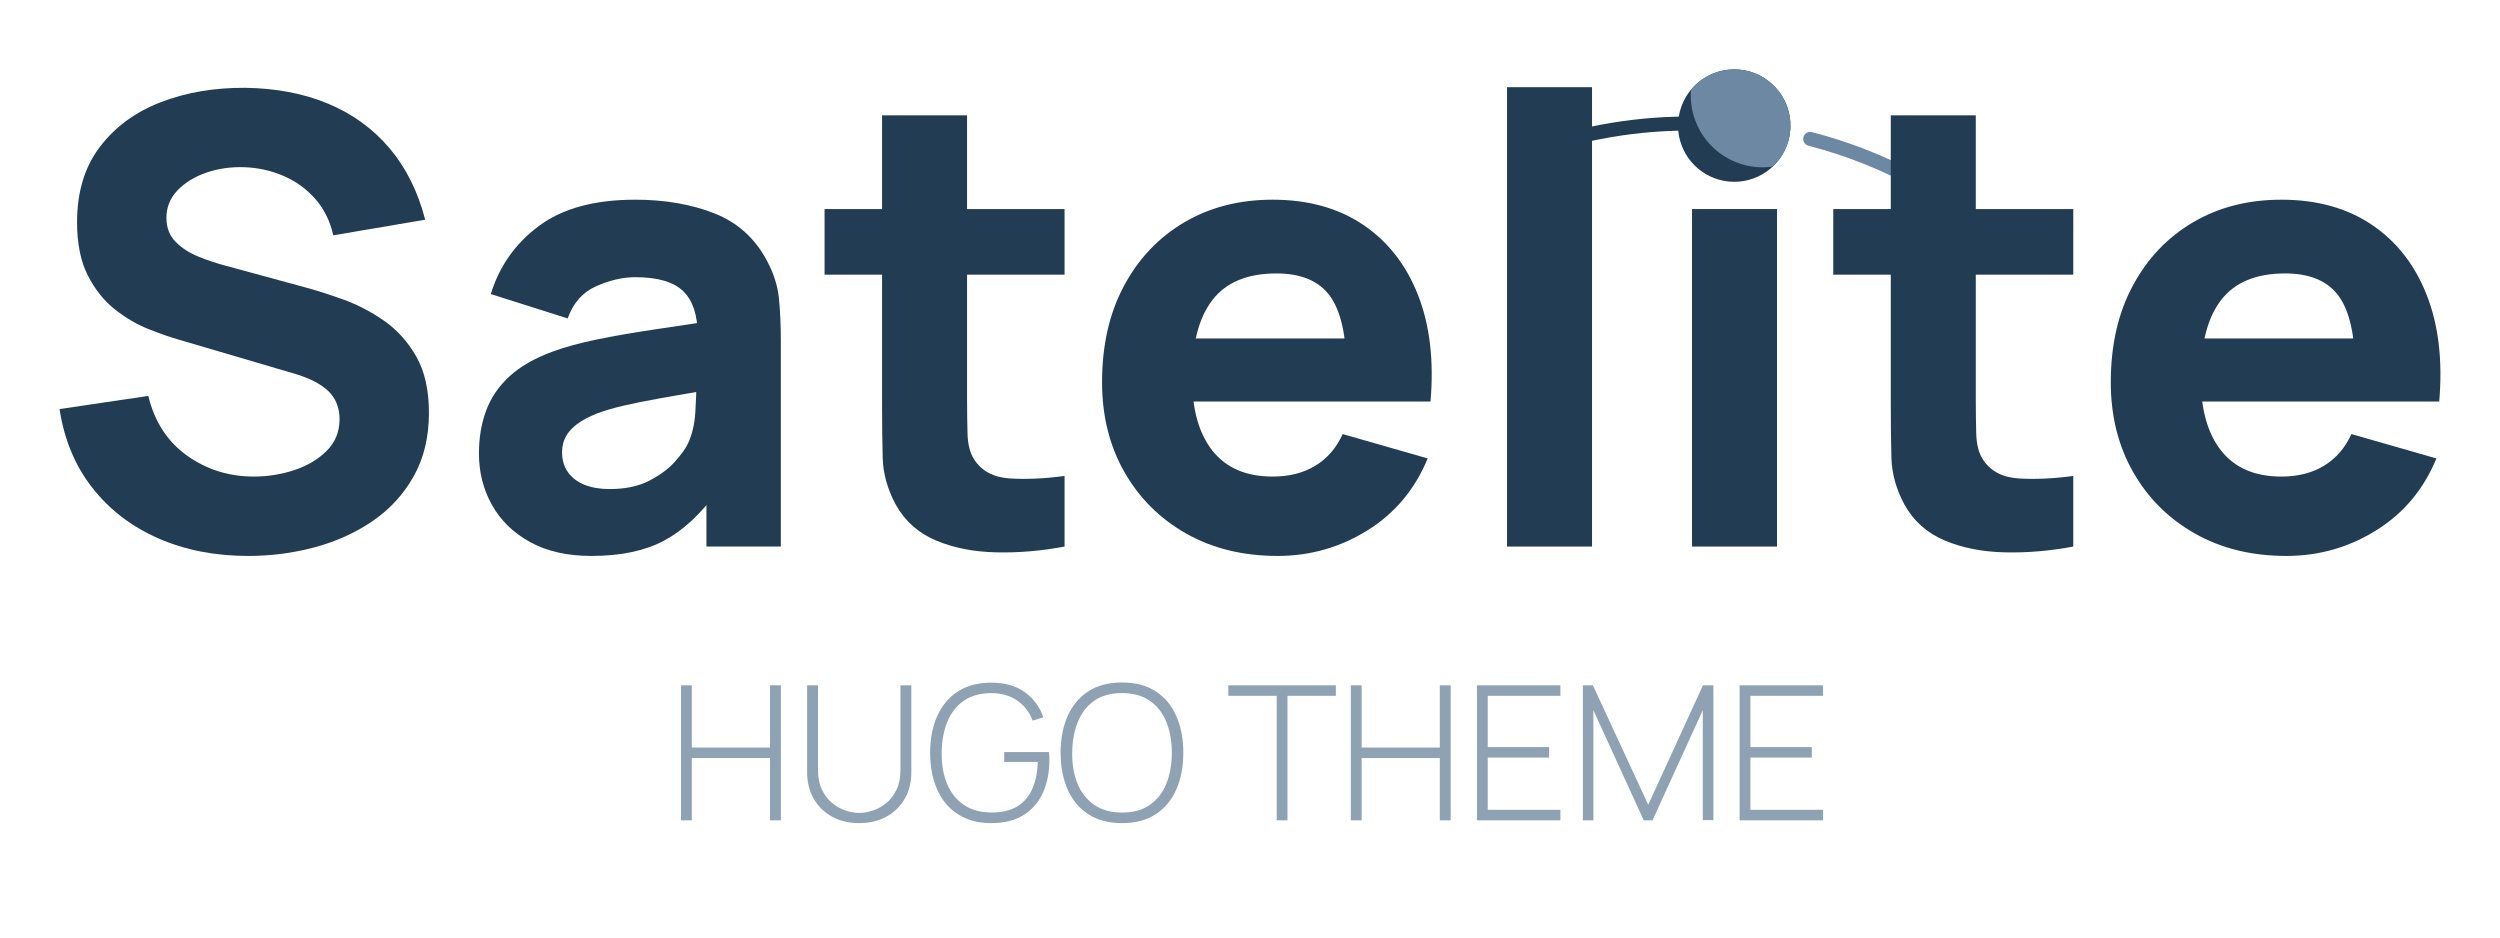
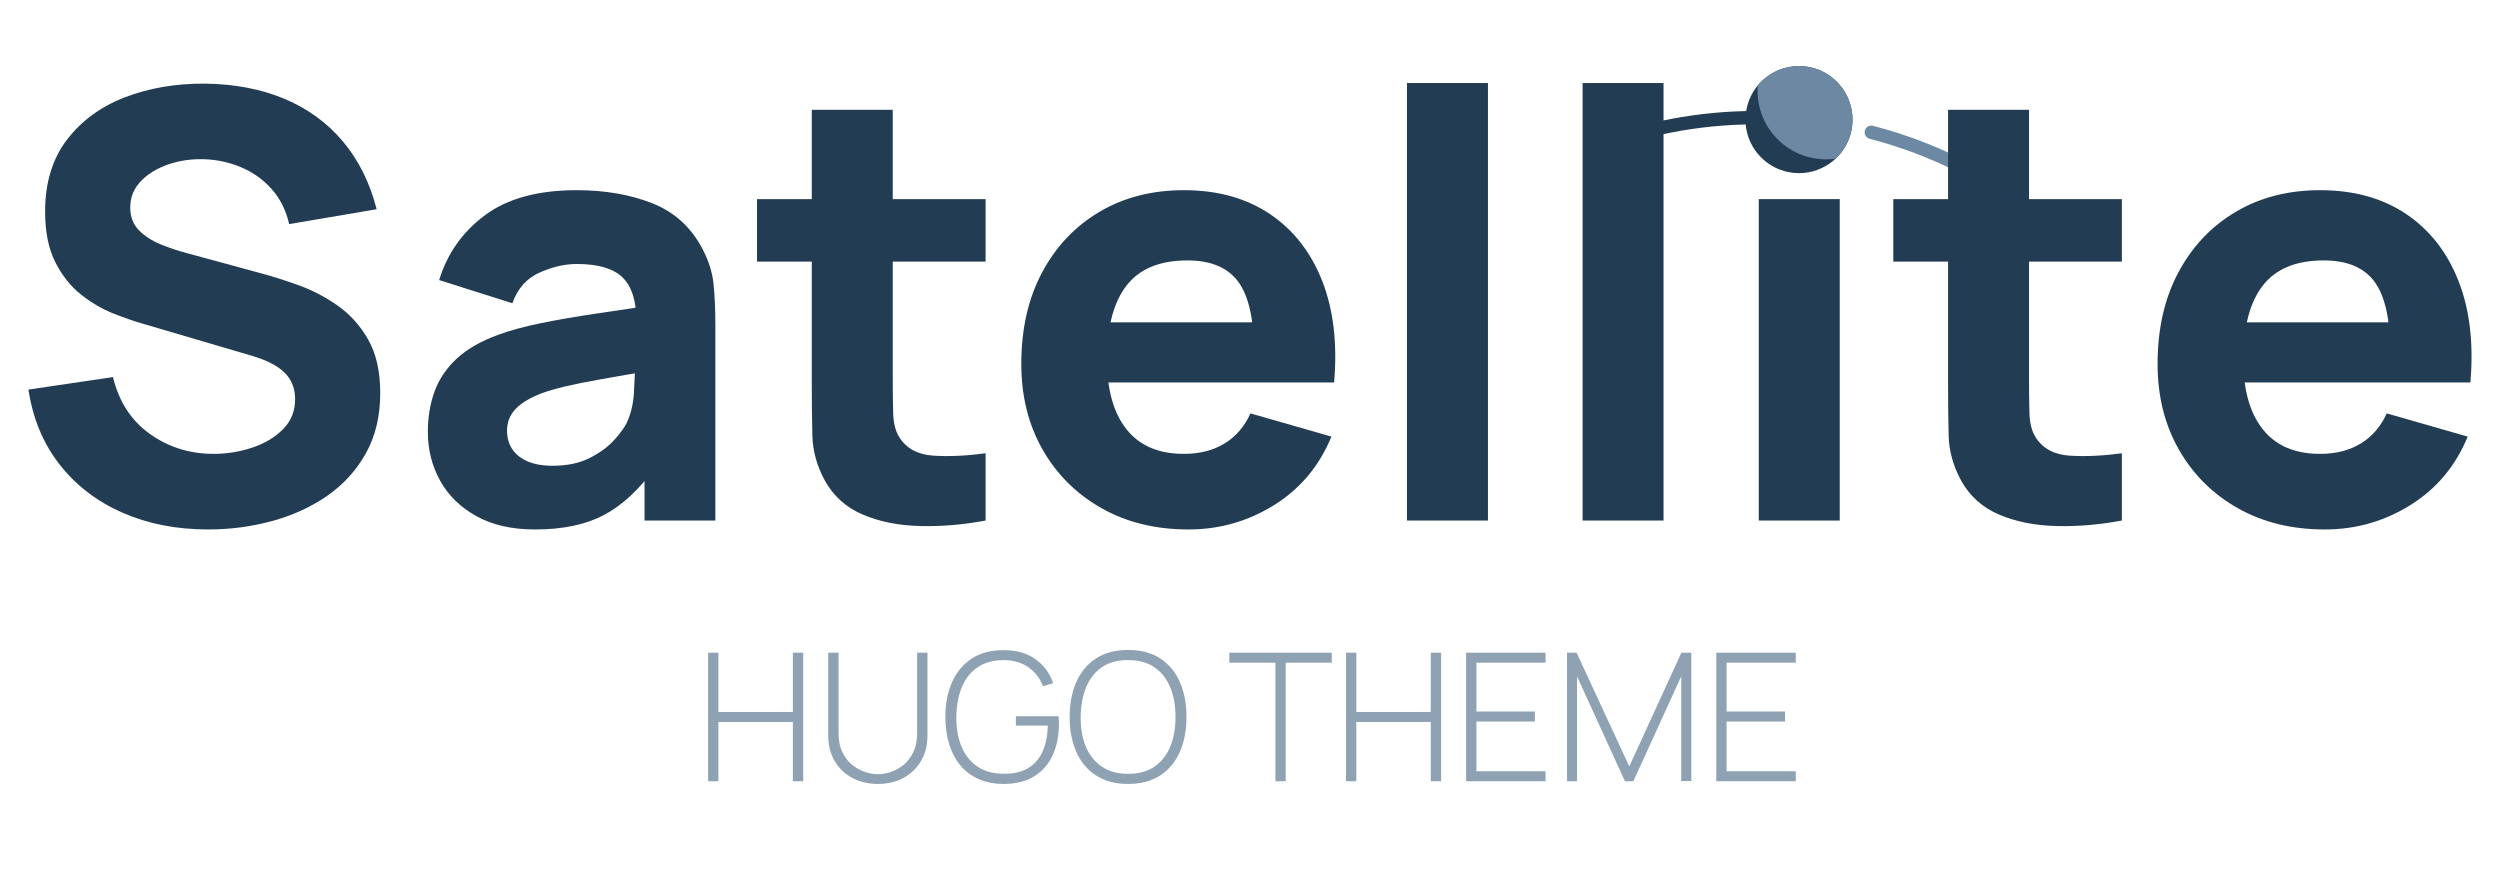
- <svg xmlns="http://www.w3.org/2000/svg" version="1.1" x="0px" y="0px" viewBox="0 0 800 300" style="enable-background:new 0 0 800 300;" xml:space="preserve">
+ <svg xmlns="http://www.w3.org/2000/svg" version="1.1" x="0px" y="0px" viewBox="0 0 840 300" style="enable-background:new 0 0 840 300;" xml:space="preserve">
  <style type="text/css">
- 	.st2{fill:#8EA2B3;}
- 	.st4{fill:#223C54;}
- 	.st5{fill:#6D88A3;}
+ 	.st0{fill:#8EA2B3;}
+ 	.st1{fill:#223C54;}
+ 	.st2{fill:#6D88A3;}
	.asteroid {
		animation: 1s 15s ease-in asteroid-fall;
- 		transform-origin: 540px 8px;
+ 		transform-origin: 592px 8px;
		opacity: 0.0;
	}
	@keyframes asteroid-fall {
		from {
			transform: rotate(-55deg);
			opacity: 0.0;
		}
		to {
			transform: rotate(0deg);
			opacity: 1.0;
		}
	}
	.stone-1 {
		animation: 1s 15.9s stone-1-fall;
- 		transform-origin: 565px 25px;
+ 		transform-origin: 613px 25px;
		opacity: 0.0;
	}
	@keyframes stone-1-fall {
		from {
			transform: rotate(0deg);
			opacity: 1.0;
		}
		to {
			transform: rotate(-210deg);
			opacity: 0.0;
		}
	}
	.stone-2 {
		animation: 1s 15.9s stone-2-fall;
- 		transform-origin: 568px 26px;
+ 		transform-origin: 617.5px 26px;
		opacity: 0.0;
	}
	@keyframes stone-2-fall {
		from {
			transform: rotate(0deg);
			opacity: 1.0;
		}
		to {
			transform: rotate(-230deg);
			opacity: 0.0;
		}
	}
	.stone-3 {
		animation: 1s 15.9s stone-3-fall;
- 		transform-origin: 572px 33px;
+ 		transform-origin: 621.5px 33px;
		opacity: 0.0;
	}
	@keyframes stone-3-fall {
		from {
			transform: rotate(0deg);
			opacity: 1.0;
		}
		to {
			transform: rotate(240deg);
			opacity: 0.0;
		}
	}
	.stone-4 {
		animation: 1s 15.9s stone-4-fall;
- 		transform-origin: 571px 32px;
+ 		transform-origin: 620.5px 32px;
		opacity: 0.0;
	}
	@keyframes stone-4-fall {
		from {
			transform: rotate(0deg);
			opacity: 1.0;
		}
		to {
			transform: rotate(210deg);
			opacity: 0.0;
		}
	}
	.stone-5 {
		animation: 1s 15.9s stone-5-fall;
- 		transform-origin: 566px 26px;
+ 		transform-origin: 615.5px 26px;
		opacity: 0.0;
	}
	@keyframes stone-5-fall {
		from {
			transform: rotate(0deg);
			opacity: 1.0;
		}
		to {
			transform: rotate(-210deg);
			opacity: 0.0;
		}
	}
	.stone-6 {
		animation: 1s 15.9s stone-6-fall;
- 		transform-origin: 570px 31px;
+ 		transform-origin: 619.5px 31px;
		opacity: 0.0;
	}
	@keyframes stone-6-fall {
		from {
			transform: rotate(0deg);
			opacity: 1.0;
		}
		to {
			transform: rotate(230deg);
			opacity: 0.0;
		}
	}
</style>
-   <g id="Layer_2">
-     <circle class="st4 asteroid" cx="566.5" cy="31.5" r="4" />
-     <circle class="st4 stone-1" cx="569" cy="29" r="0.75" />
-     <circle class="st4 stone-2" cx="569" cy="29" r="0.75" />
-     <circle class="st4 stone-3" cx="569" cy="29" r="0.75" />
-     <circle class="st4 stone-4" cx="569" cy="29" r="1.5" />
-     <circle class="st4 stone-5" cx="569" cy="29" r="1.5" />
-     <circle class="st4 stone-6" cx="569" cy="29" r="2.5" />
-   </g>
  <g id="Layer_1">
    <g>
      <g>
-         <path class="st2" d="M217.93,262.5v-43.2h3.45v19.92h25.02V219.3h3.48v43.2h-3.48v-19.92h-25.02v19.92H217.93z" />
-         <path class="st2" d="M274.96,263.4c-3.24,0-6.12-0.68-8.62-2.03c-2.51-1.35-4.48-3.25-5.91-5.7c-1.43-2.45-2.15-5.33-2.15-8.62     V219.3h3.48v27.03c0,2.46,0.41,4.57,1.24,6.31c0.83,1.75,1.91,3.18,3.24,4.28c1.33,1.1,2.76,1.91,4.29,2.43     c1.53,0.52,3.01,0.78,4.43,0.78s2.9-0.26,4.44-0.78c1.54-0.52,2.97-1.33,4.29-2.43c1.32-1.1,2.39-2.52,3.22-4.28     c0.83-1.75,1.24-3.85,1.24-6.31V219.3h3.48v27.75c0,3.28-0.71,6.15-2.14,8.59c-1.43,2.45-3.4,4.36-5.91,5.72     C281.07,262.72,278.2,263.4,274.96,263.4z" />
-         <path class="st2" d="M317.2,263.4c-3.14,0-5.93-0.54-8.36-1.62s-4.47-2.61-6.13-4.59c-1.66-1.98-2.92-4.35-3.78-7.11     c-0.86-2.76-1.29-5.82-1.29-9.18c0-4.46,0.75-8.38,2.27-11.75c1.51-3.37,3.71-6,6.61-7.88c2.9-1.88,6.46-2.82,10.68-2.82     c4.36,0,7.94,1.02,10.75,3.06c2.81,2.04,4.79,4.72,5.92,8.04l-3.42,1.05c-1-2.66-2.62-4.79-4.88-6.38     c-2.25-1.59-5.02-2.4-8.29-2.42c-3.54,0-6.49,0.8-8.83,2.42c-2.35,1.61-4.12,3.85-5.29,6.73c-1.18,2.88-1.79,6.19-1.83,9.93     c-0.04,3.74,0.53,7.04,1.72,9.92c1.19,2.87,2.97,5.12,5.36,6.75c2.38,1.63,5.34,2.44,8.88,2.44c3.38,0.02,6.14-0.64,8.29-1.98     c2.15-1.34,3.75-3.23,4.8-5.66s1.62-5.27,1.7-8.54h-10.74v-3.15h14.34c0.06,0.5,0.09,0.99,0.11,1.47     c0.01,0.48,0.01,0.85,0.01,1.11c0,3.82-0.67,7.25-2,10.29c-1.33,3.04-3.37,5.44-6.12,7.2S321.44,263.4,317.2,263.4z" />
-         <path class="st2" d="M359.05,263.4c-4.3,0-7.91-0.96-10.83-2.87c-2.92-1.91-5.12-4.55-6.6-7.94c-1.48-3.38-2.22-7.28-2.22-11.7     s0.74-8.32,2.22-11.7c1.48-3.38,3.68-6.03,6.6-7.94c2.92-1.91,6.53-2.86,10.83-2.86c4.3,0,7.91,0.96,10.81,2.86     c2.91,1.91,5.11,4.56,6.58,7.94c1.48,3.38,2.22,7.28,2.22,11.7s-0.74,8.32-2.22,11.7c-1.48,3.38-3.67,6.03-6.58,7.94     C366.95,262.44,363.35,263.4,359.05,263.4z M359.05,260.01c3.54,0.02,6.49-0.78,8.85-2.42c2.36-1.63,4.13-3.88,5.31-6.76     c1.18-2.88,1.77-6.19,1.77-9.93s-0.59-7.05-1.77-9.93c-1.18-2.88-2.95-5.13-5.31-6.75s-5.31-2.43-8.85-2.43     c-3.54-0.02-6.49,0.78-8.83,2.4c-2.35,1.62-4.12,3.88-5.29,6.76c-1.18,2.89-1.79,6.21-1.83,9.95c-0.04,3.74,0.53,7.04,1.72,9.92     c1.19,2.87,2.97,5.12,5.36,6.75C352.55,259.19,355.51,260.01,359.05,260.01z" />
-         <path class="st2" d="M408.54,262.5v-39.84h-15.48v-3.36h34.41v3.36h-15.48v39.84H408.54z" />
-         <path class="st2" d="M432.27,262.5v-43.2h3.45v19.92h25.02V219.3h3.48v43.2h-3.48v-19.92h-25.02v19.92H432.27z" />
-         <path class="st2" d="M472.62,262.5v-43.2h26.7v3.36h-23.25v16.41h19.65v3.36h-19.65v16.71h23.25v3.36H472.62z" />
-         <path class="st2" d="M506.52,262.5v-43.2h3.21l17.7,38.22l17.52-38.22h3.33v43.14h-3.39v-35.19l-16.08,35.25h-2.82l-16.11-35.25     v35.25H506.52z" />
-         <path class="st2" d="M556.68,262.5v-43.2h26.7v3.36h-23.25v16.41h19.65v3.36h-19.65v16.71h23.25v3.36H556.68z" />
+         <path class="st0" d="M237.93,262.5v-43.2h3.45v19.92h25.02V219.3h3.48v43.2h-3.48v-19.92h-25.02v19.92H237.93z" />
+         <path class="st0" d="M294.96,263.4c-3.24,0-6.12-0.68-8.62-2.03c-2.51-1.35-4.48-3.25-5.91-5.7c-1.43-2.45-2.15-5.33-2.15-8.62     V219.3h3.48v27.03c0,2.46,0.41,4.57,1.24,6.31c0.83,1.75,1.91,3.18,3.24,4.28c1.33,1.1,2.76,1.91,4.29,2.43     c1.53,0.52,3.01,0.78,4.43,0.78s2.9-0.26,4.44-0.78c1.54-0.52,2.97-1.33,4.29-2.43c1.32-1.1,2.39-2.52,3.22-4.28     c0.83-1.75,1.24-3.85,1.24-6.31V219.3h3.48v27.75c0,3.28-0.71,6.15-2.14,8.59c-1.43,2.45-3.4,4.36-5.91,5.72     C301.07,262.72,298.2,263.4,294.96,263.4z" />
+         <path class="st0" d="M337.2,263.4c-3.14,0-5.93-0.54-8.36-1.62s-4.47-2.61-6.13-4.59c-1.66-1.98-2.92-4.35-3.78-7.11     c-0.86-2.76-1.29-5.82-1.29-9.18c0-4.46,0.75-8.38,2.27-11.75c1.51-3.37,3.71-6,6.61-7.88c2.9-1.88,6.46-2.82,10.68-2.82     c4.36,0,7.94,1.02,10.75,3.06c2.81,2.04,4.79,4.72,5.92,8.04l-3.42,1.05c-1-2.66-2.62-4.79-4.88-6.38     c-2.25-1.59-5.02-2.4-8.29-2.42c-3.54,0-6.49,0.8-8.83,2.42c-2.35,1.61-4.12,3.85-5.29,6.73c-1.18,2.88-1.79,6.19-1.83,9.93     c-0.04,3.74,0.53,7.04,1.72,9.92c1.19,2.87,2.97,5.12,5.36,6.75c2.38,1.63,5.34,2.44,8.88,2.44c3.38,0.02,6.14-0.64,8.29-1.98     c2.15-1.34,3.75-3.23,4.8-5.66s1.62-5.27,1.7-8.54h-10.74v-3.15h14.34c0.06,0.5,0.09,0.99,0.11,1.47     c0.01,0.48,0.01,0.85,0.01,1.11c0,3.82-0.67,7.25-2,10.29c-1.33,3.04-3.37,5.44-6.12,7.2S341.44,263.4,337.2,263.4z" />
+         <path class="st0" d="M379.05,263.4c-4.3,0-7.91-0.96-10.83-2.87c-2.92-1.91-5.12-4.55-6.6-7.94c-1.48-3.38-2.22-7.28-2.22-11.7     s0.74-8.32,2.22-11.7c1.48-3.38,3.68-6.03,6.6-7.94c2.92-1.91,6.53-2.86,10.83-2.86c4.3,0,7.91,0.96,10.81,2.86     c2.91,1.91,5.11,4.56,6.58,7.94c1.48,3.38,2.22,7.28,2.22,11.7s-0.74,8.32-2.22,11.7c-1.48,3.38-3.67,6.03-6.58,7.94     C386.95,262.44,383.35,263.4,379.05,263.4z M379.05,260.01c3.54,0.02,6.49-0.78,8.85-2.42c2.36-1.63,4.13-3.88,5.31-6.76     c1.18-2.88,1.77-6.19,1.77-9.93s-0.59-7.05-1.77-9.93c-1.18-2.88-2.95-5.13-5.31-6.75s-5.31-2.43-8.85-2.43     c-3.54-0.02-6.49,0.78-8.83,2.4c-2.35,1.62-4.12,3.88-5.29,6.76c-1.18,2.89-1.79,6.21-1.83,9.95c-0.04,3.74,0.53,7.04,1.72,9.92     c1.19,2.87,2.97,5.12,5.36,6.75C372.55,259.19,375.51,260.01,379.05,260.01z" />
+         <path class="st0" d="M428.54,262.5v-39.84h-15.48v-3.36h34.41v3.36h-15.48v39.84H428.54z" />
+         <path class="st0" d="M452.27,262.5v-43.2h3.45v19.92h25.02V219.3h3.48v43.2h-3.48v-19.92h-25.02v19.92H452.27z" />
+         <path class="st0" d="M492.62,262.5v-43.2h26.7v3.36h-23.25v16.41h19.65v3.36h-19.65v16.71h23.25v3.36H492.62z" />
+         <path class="st0" d="M526.52,262.5v-43.2h3.21l17.7,38.22l17.52-38.22h3.33v43.14h-3.39v-35.19l-16.08,35.25h-2.82l-16.11-35.25     v35.25H526.52z" />
+         <path class="st0" d="M576.68,262.5v-43.2h26.7v3.36h-23.25v16.41h19.65v3.36h-19.65v16.71h23.25v3.36H576.68z" />
      </g>
    </g>
-     <path class="st4" d="M572.94,40.64c-0.01,0.4-0.03,0.81-0.07,1.22c-0.1,1.12-0.31,2.2-0.6,3.24c-2.31,8.19-10.21,13.82-18.98,13   s-15.49-7.81-16.25-16.29c-1.5,0.04-3,0.1-4.49,0.18c-9.22,0.5-18.25,1.84-27,3.96v-4.63c8.79-2.06,17.85-3.36,27.1-3.84   c1.52-0.08,3.04-0.14,4.56-0.17c1.49-9.27,9.94-15.91,19.42-15.03C566.11,23.16,573.19,31.26,572.94,40.64z" />
+     <path class="st1" d="M622.44,40.64c-0.01,0.4-0.03,0.81-0.07,1.22c-0.1,1.12-0.31,2.2-0.6,3.24c-2.31,8.19-10.21,13.82-18.98,13   s-15.49-7.81-16.25-16.29c-1.5,0.04-3,0.1-4.49,0.18c-9.22,0.5-18.25,1.84-27,3.96v-4.63c8.79-2.06,17.85-3.36,27.1-3.84   c1.52-0.08,3.04-0.14,4.56-0.17c1.49-9.27,9.94-15.91,19.42-15.03C615.61,23.16,622.69,31.26,622.44,40.64z" />
    <g>
-       <path class="st5" d="M572.94,40.64c-0.01,0.4-0.03,0.81-0.07,1.22c-0.1,1.12-0.31,2.2-0.6,3.24c-0.9,3.21-2.67,6.02-5,8.21    c-1.05,0.15-2.13,0.23-3.22,0.23c-12.7,0-23-10.3-23-23c0-0.62,0.02-1.24,0.08-1.85c3.67-4.4,9.37-6.98,15.5-6.41    C566.11,23.16,573.19,31.26,572.94,40.64z" />
+       <path class="st2" d="M622.44,40.64c-0.01,0.4-0.03,0.81-0.07,1.22c-0.1,1.12-0.31,2.2-0.6,3.24c-0.9,3.21-2.67,6.02-5,8.21    c-1.05,0.15-2.13,0.23-3.22,0.23c-12.7,0-23-10.3-23-23c0-0.62,0.02-1.24,0.08-1.85c3.67-4.4,9.37-6.98,15.5-6.41    C615.61,23.16,622.69,31.26,622.44,40.64z" />
    </g>
    <g>
-       <path class="st5" d="M613.55,55.44v5.13c-10.82-6.02-22.5-10.74-34.86-13.94c-1.12-0.29-1.83-1.37-1.64-2.51    c0-0.02,0.01-0.04,0.01-0.06c0.21-1.28,1.48-2.12,2.74-1.79C591.71,45.34,603.02,49.81,613.55,55.44z" />
+       <path class="st2" d="M663.05,55.44v5.13c-10.82-6.02-22.5-10.74-34.86-13.94c-1.12-0.29-1.83-1.37-1.64-2.51    c0-0.02,0.01-0.04,0.01-0.06c0.21-1.28,1.48-2.12,2.74-1.79C641.21,45.34,652.52,49.81,663.05,55.44z" />
    </g>
    <g>
-       <path class="st4" d="M79.46,177.9c-10.67,0-20.28-1.88-28.85-5.65s-15.6-9.17-21.1-16.2c-5.5-7.03-8.98-15.42-10.45-25.15    l28.4-4.2c2,8.27,6.13,14.63,12.4,19.1c6.27,4.47,13.4,6.7,21.4,6.7c4.47,0,8.8-0.7,13-2.1c4.2-1.4,7.65-3.47,10.35-6.2    c2.7-2.73,4.05-6.1,4.05-10.1c0-1.47-0.22-2.88-0.65-4.25c-0.43-1.37-1.15-2.65-2.15-3.85c-1-1.2-2.42-2.33-4.25-3.4    c-1.83-1.07-4.15-2.03-6.95-2.9l-37.4-11c-2.8-0.8-6.05-1.93-9.75-3.4c-3.7-1.47-7.28-3.57-10.75-6.3    c-3.47-2.73-6.35-6.35-8.65-10.85c-2.3-4.5-3.45-10.18-3.45-17.05c0-9.67,2.43-17.7,7.3-24.1c4.87-6.4,11.37-11.17,19.5-14.3    c8.13-3.13,17.13-4.67,27-4.6c9.93,0.13,18.8,1.83,26.6,5.1c7.8,3.27,14.33,8.02,19.6,14.25c5.27,6.23,9.07,13.85,11.4,22.85    l-29.4,5c-1.07-4.67-3.04-8.6-5.9-11.8c-2.87-3.2-6.28-5.63-10.25-7.3c-3.97-1.67-8.12-2.57-12.45-2.7    c-4.27-0.13-8.28,0.45-12.05,1.75c-3.77,1.3-6.83,3.18-9.2,5.65c-2.37,2.47-3.55,5.4-3.55,8.8c0,3.13,0.97,5.68,2.9,7.65    c1.93,1.97,4.37,3.55,7.3,4.75c2.93,1.2,5.93,2.2,9,3l25,6.8c3.73,1,7.87,2.32,12.4,3.95c4.53,1.63,8.88,3.9,13.05,6.8    c4.17,2.9,7.6,6.72,10.3,11.45c2.7,4.73,4.05,10.73,4.05,18c0,7.73-1.62,14.48-4.85,20.25c-3.23,5.77-7.58,10.53-13.05,14.3    c-5.47,3.77-11.65,6.58-18.55,8.45C93.91,176.96,86.8,177.9,79.46,177.9z" />
-       <path class="st4" d="M189.26,177.9c-7.73,0-14.28-1.48-19.65-4.45c-5.37-2.96-9.43-6.93-12.2-11.9    c-2.77-4.97-4.15-10.45-4.15-16.45c0-5,0.77-9.57,2.3-13.7c1.53-4.13,4.02-7.78,7.45-10.95c3.43-3.17,8.05-5.82,13.85-7.95    c4-1.47,8.77-2.77,14.3-3.9c5.53-1.13,11.8-2.22,18.8-3.25c7-1.03,14.7-2.18,23.1-3.45l-9.8,5.4c0-6.4-1.53-11.1-4.6-14.1    s-8.2-4.5-15.4-4.5c-4,0-8.17,0.97-12.5,2.9c-4.33,1.93-7.37,5.37-9.1,10.3l-24.6-7.8c2.73-8.93,7.87-16.2,15.4-21.8    c7.53-5.6,17.8-8.4,30.8-8.4c9.53,0,18,1.47,25.4,4.4c7.4,2.93,13,8,16.8,15.2c2.13,4,3.4,8,3.8,12c0.4,4,0.6,8.47,0.6,13.4v66    h-23.8v-22.2l3.4,4.6c-5.27,7.27-10.95,12.52-17.05,15.75C206.31,176.28,198.59,177.9,189.26,177.9z M195.06,156.5    c5,0,9.22-0.88,12.65-2.65c3.43-1.77,6.17-3.78,8.2-6.05c2.03-2.27,3.42-4.17,4.15-5.7c1.4-2.93,2.22-6.35,2.45-10.25    c0.23-3.9,0.35-7.15,0.35-9.75l8,2c-8.07,1.33-14.6,2.45-19.6,3.35c-5,0.9-9.03,1.72-12.1,2.45c-3.07,0.73-5.77,1.53-8.1,2.4    c-2.67,1.07-4.82,2.22-6.45,3.45c-1.63,1.23-2.83,2.58-3.6,4.05c-0.77,1.47-1.15,3.1-1.15,4.9c0,2.47,0.62,4.58,1.85,6.35    c1.23,1.77,2.98,3.12,5.25,4.05C189.23,156.03,191.93,156.5,195.06,156.5z" />
-       <path class="st4" d="M263.86,87.9v-21h76.8v21H263.86z M340.66,174.9c-7.47,1.4-14.78,2.02-21.95,1.85    c-7.17-0.17-13.57-1.43-19.2-3.8c-5.63-2.37-9.92-6.18-12.85-11.45c-2.67-4.93-4.07-9.95-4.2-15.05c-0.13-5.1-0.2-10.88-0.2-17.35    V36.9h27.2v90.6c0,4.2,0.05,7.98,0.15,11.35c0.1,3.37,0.78,6.05,2.05,8.05c2.4,3.8,6.23,5.87,11.5,6.2    c5.27,0.33,11.1,0.07,17.5-0.8V174.9z" />
-       <path class="st4" d="M408.86,177.9c-11.07,0-20.82-2.38-29.25-7.15c-8.43-4.77-15.03-11.33-19.8-19.7    c-4.77-8.37-7.15-17.95-7.15-28.75c0-11.8,2.33-22.07,7-30.8c4.67-8.73,11.1-15.52,19.3-20.35c8.2-4.83,17.63-7.25,28.3-7.25    c11.33,0,20.97,2.67,28.9,8c7.93,5.33,13.8,12.83,17.6,22.5c3.8,9.67,5.13,21.03,4,34.1h-26.9v-10c0-11-1.75-18.92-5.25-23.75    c-3.5-4.83-9.22-7.25-17.15-7.25c-9.27,0-16.08,2.82-20.45,8.45c-4.37,5.63-6.55,13.95-6.55,24.95c0,10.07,2.18,17.85,6.55,23.35    c4.37,5.5,10.78,8.25,19.25,8.25c5.33,0,9.9-1.17,13.7-3.5c3.8-2.33,6.7-5.7,8.7-10.1l27.2,7.8c-4.07,9.87-10.48,17.54-19.25,23    C428.84,175.16,419.26,177.9,408.86,177.9z M373.06,128.5v-20.2h71.6v20.2H373.06z" />
-       <path class="st4" d="M482.25,174.9v-147h27.2v147H482.25z" />
-       <path class="st4" d="M541.45,174.9v-108h27.2v108H541.45z" />
-       <path class="st4" d="M586.65,87.9v-21h76.8v21H586.65z M663.45,174.9c-7.47,1.4-14.78,2.02-21.95,1.85    c-7.17-0.17-13.57-1.43-19.2-3.8c-5.63-2.37-9.92-6.18-12.85-11.45c-2.67-4.93-4.07-9.95-4.2-15.05c-0.13-5.1-0.2-10.88-0.2-17.35    V36.9h27.2v90.6c0,4.2,0.05,7.98,0.15,11.35c0.1,3.37,0.78,6.05,2.05,8.05c2.4,3.8,6.23,5.87,11.5,6.2    c5.27,0.33,11.1,0.07,17.5-0.8V174.9z" />
-       <path class="st4" d="M731.65,177.9c-11.07,0-20.82-2.38-29.25-7.15c-8.43-4.77-15.03-11.33-19.8-19.7    c-4.77-8.37-7.15-17.95-7.15-28.75c0-11.8,2.33-22.07,7-30.8c4.67-8.73,11.1-15.52,19.3-20.35c8.2-4.83,17.63-7.25,28.3-7.25    c11.33,0,20.97,2.67,28.9,8c7.93,5.33,13.8,12.83,17.6,22.5c3.8,9.67,5.13,21.03,4,34.1h-26.9v-10c0-11-1.75-18.92-5.25-23.75    c-3.5-4.83-9.22-7.25-17.15-7.25c-9.27,0-16.08,2.82-20.45,8.45c-4.37,5.63-6.55,13.95-6.55,24.95c0,10.07,2.18,17.85,6.55,23.35    c4.37,5.5,10.78,8.25,19.25,8.25c5.33,0,9.9-1.17,13.7-3.5c3.8-2.33,6.7-5.7,8.7-10.1l27.2,7.8c-4.07,9.87-10.48,17.54-19.25,23    C751.63,175.16,742.05,177.9,731.65,177.9z M695.85,128.5v-20.2h71.6v20.2H695.85z" />
+       <path class="st1" d="M69.96,177.9c-10.67,0-20.28-1.88-28.85-5.65s-15.6-9.17-21.1-16.2c-5.5-7.03-8.98-15.42-10.45-25.15    l28.4-4.2c2,8.27,6.13,14.63,12.4,19.1c6.27,4.47,13.4,6.7,21.4,6.7c4.47,0,8.8-0.7,13-2.1c4.2-1.4,7.65-3.47,10.35-6.2    c2.7-2.73,4.05-6.1,4.05-10.1c0-1.47-0.22-2.88-0.65-4.25c-0.43-1.37-1.15-2.65-2.15-3.85c-1-1.2-2.42-2.33-4.25-3.4    c-1.83-1.07-4.15-2.03-6.95-2.9l-37.4-11c-2.8-0.8-6.05-1.93-9.75-3.4c-3.7-1.47-7.28-3.57-10.75-6.3    c-3.47-2.73-6.35-6.35-8.65-10.85c-2.3-4.5-3.45-10.18-3.45-17.05c0-9.67,2.43-17.7,7.3-24.1c4.87-6.4,11.37-11.17,19.5-14.3    c8.13-3.13,17.13-4.67,27-4.6c9.93,0.13,18.8,1.83,26.6,5.1c7.8,3.27,14.33,8.02,19.6,14.25c5.27,6.23,9.07,13.85,11.4,22.85    l-29.4,5c-1.07-4.67-3.04-8.6-5.9-11.8c-2.87-3.2-6.28-5.63-10.25-7.3c-3.97-1.67-8.12-2.57-12.45-2.7    c-4.27-0.13-8.28,0.45-12.05,1.75c-3.77,1.3-6.83,3.18-9.2,5.65c-2.37,2.47-3.55,5.4-3.55,8.8c0,3.13,0.97,5.68,2.9,7.65    c1.93,1.97,4.37,3.55,7.3,4.75c2.93,1.2,5.93,2.2,9,3l25,6.8c3.73,1,7.87,2.32,12.4,3.95c4.53,1.63,8.88,3.9,13.05,6.8    c4.17,2.9,7.6,6.72,10.3,11.45c2.7,4.73,4.05,10.73,4.05,18c0,7.73-1.62,14.48-4.85,20.25c-3.23,5.77-7.58,10.53-13.05,14.3    c-5.47,3.77-11.65,6.58-18.55,8.45C84.41,176.96,77.3,177.9,69.96,177.9z" />
+       <path class="st1" d="M179.76,177.9c-7.73,0-14.28-1.48-19.65-4.45c-5.37-2.96-9.43-6.93-12.2-11.9    c-2.77-4.97-4.15-10.45-4.15-16.45c0-5,0.77-9.57,2.3-13.7c1.53-4.13,4.02-7.78,7.45-10.95c3.43-3.17,8.05-5.82,13.85-7.95    c4-1.47,8.77-2.77,14.3-3.9c5.53-1.13,11.8-2.22,18.8-3.25c7-1.03,14.7-2.18,23.1-3.45l-9.8,5.4c0-6.4-1.53-11.1-4.6-14.1    s-8.2-4.5-15.4-4.5c-4,0-8.17,0.97-12.5,2.9c-4.33,1.93-7.37,5.37-9.1,10.3l-24.6-7.8c2.73-8.93,7.87-16.2,15.4-21.8    c7.53-5.6,17.8-8.4,30.8-8.4c9.53,0,18,1.47,25.4,4.4c7.4,2.93,13,8,16.8,15.2c2.13,4,3.4,8,3.8,12c0.4,4,0.6,8.47,0.6,13.4v66    h-23.8v-22.2l3.4,4.6c-5.27,7.27-10.95,12.52-17.05,15.75C196.81,176.28,189.09,177.9,179.76,177.9z M185.56,156.5    c5,0,9.22-0.88,12.65-2.65c3.43-1.77,6.17-3.78,8.2-6.05c2.03-2.27,3.42-4.17,4.15-5.7c1.4-2.93,2.22-6.35,2.45-10.25    c0.23-3.9,0.35-7.15,0.35-9.75l8,2c-8.07,1.33-14.6,2.45-19.6,3.35c-5,0.9-9.03,1.72-12.1,2.45c-3.07,0.73-5.77,1.53-8.1,2.4    c-2.67,1.07-4.82,2.22-6.45,3.45c-1.63,1.23-2.83,2.58-3.6,4.05c-0.77,1.47-1.15,3.1-1.15,4.9c0,2.47,0.62,4.58,1.85,6.35    c1.23,1.77,2.98,3.12,5.25,4.05C179.73,156.03,182.43,156.5,185.56,156.5z" />
+       <path class="st1" d="M254.36,87.9v-21h76.8v21H254.36z M331.16,174.9c-7.47,1.4-14.78,2.02-21.95,1.85    c-7.17-0.17-13.57-1.43-19.2-3.8c-5.63-2.37-9.92-6.18-12.85-11.45c-2.67-4.93-4.07-9.95-4.2-15.05c-0.13-5.1-0.2-10.88-0.2-17.35    V36.9h27.2v90.6c0,4.2,0.05,7.98,0.15,11.35c0.1,3.37,0.78,6.05,2.05,8.05c2.4,3.8,6.23,5.87,11.5,6.2    c5.27,0.33,11.1,0.07,17.5-0.8V174.9z" />
+       <path class="st1" d="M399.36,177.9c-11.07,0-20.82-2.38-29.25-7.15c-8.43-4.77-15.03-11.33-19.8-19.7    c-4.77-8.37-7.15-17.95-7.15-28.75c0-11.8,2.33-22.07,7-30.8c4.67-8.73,11.1-15.52,19.3-20.35c8.2-4.83,17.63-7.25,28.3-7.25    c11.33,0,20.97,2.67,28.9,8c7.93,5.33,13.8,12.83,17.6,22.5c3.8,9.67,5.13,21.03,4,34.1h-26.9v-10c0-11-1.75-18.92-5.25-23.75    c-3.5-4.83-9.22-7.25-17.15-7.25c-9.27,0-16.08,2.82-20.45,8.45c-4.37,5.63-6.55,13.95-6.55,24.95c0,10.07,2.18,17.85,6.55,23.35    c4.37,5.5,10.78,8.25,19.25,8.25c5.33,0,9.9-1.17,13.7-3.5c3.8-2.33,6.7-5.7,8.7-10.1l27.2,7.8c-4.07,9.87-10.48,17.54-19.25,23    C419.34,175.16,409.76,177.9,399.36,177.9z M363.56,128.5v-20.2h71.6v20.2H363.56z" />
+       <path class="st1" d="M531.75,174.9v-147h27.2v147H531.75z" />
+       <path class="st1" d="M472.75,174.9v-147h27.2v147H472.75z" />
+       <path class="st1" d="M590.95,174.9v-108h27.2v108H590.95z" />
+       <path class="st1" d="M636.15,87.9v-21h76.8v21H636.15z M712.95,174.9c-7.47,1.4-14.78,2.02-21.95,1.85    c-7.17-0.17-13.57-1.43-19.2-3.8c-5.63-2.37-9.92-6.18-12.85-11.45c-2.67-4.93-4.07-9.95-4.2-15.05c-0.13-5.1-0.2-10.88-0.2-17.35    V36.9h27.2v90.6c0,4.2,0.05,7.98,0.15,11.35c0.1,3.37,0.78,6.05,2.05,8.05c2.4,3.8,6.23,5.87,11.5,6.2    c5.27,0.33,11.1,0.07,17.5-0.8V174.9z" />
+       <path class="st1" d="M781.15,177.9c-11.07,0-20.82-2.38-29.25-7.15c-8.43-4.77-15.03-11.33-19.8-19.7    c-4.77-8.37-7.15-17.95-7.15-28.75c0-11.8,2.33-22.07,7-30.8c4.67-8.73,11.1-15.52,19.3-20.35c8.2-4.83,17.63-7.25,28.3-7.25    c11.33,0,20.97,2.67,28.9,8c7.93,5.33,13.8,12.83,17.6,22.5c3.8,9.67,5.13,21.03,4,34.1h-26.9v-10c0-11-1.75-18.92-5.25-23.75    c-3.5-4.83-9.22-7.25-17.15-7.25c-9.27,0-16.08,2.82-20.45,8.45c-4.37,5.63-6.55,13.95-6.55,24.95c0,10.07,2.18,17.85,6.55,23.35    c4.37,5.5,10.78,8.25,19.25,8.25c5.33,0,9.9-1.17,13.7-3.5c3.8-2.33,6.7-5.7,8.7-10.1l27.2,7.8c-4.07,9.87-10.48,17.54-19.25,23    C801.13,175.16,791.55,177.9,781.15,177.9z M745.35,128.5v-20.2h71.6v20.2H745.35z" />
    </g>
  </g>
+   <g id="Layer_2">
+     <circle class="st2 asteroid" cx="616" cy="31.5" r="3" />
+     <circle class="st2 stone-1" cx="618.5" cy="29" r="0.75" />
+     <circle class="st2 stone-2" cx="618.5" cy="29" r="0.75" />
+     <circle class="st2 stone-3" cx="618.5" cy="29" r="0.75" />
+     <circle class="st2 stone-4" cx="618.5" cy="29" r="1.5" />
+     <circle class="st2 stone-5" cx="618.5" cy="29" r="1.5" />
+     <circle class="st2 stone-6" cx="618.5" cy="29" r="2.5" />
+   </g>
</svg>
